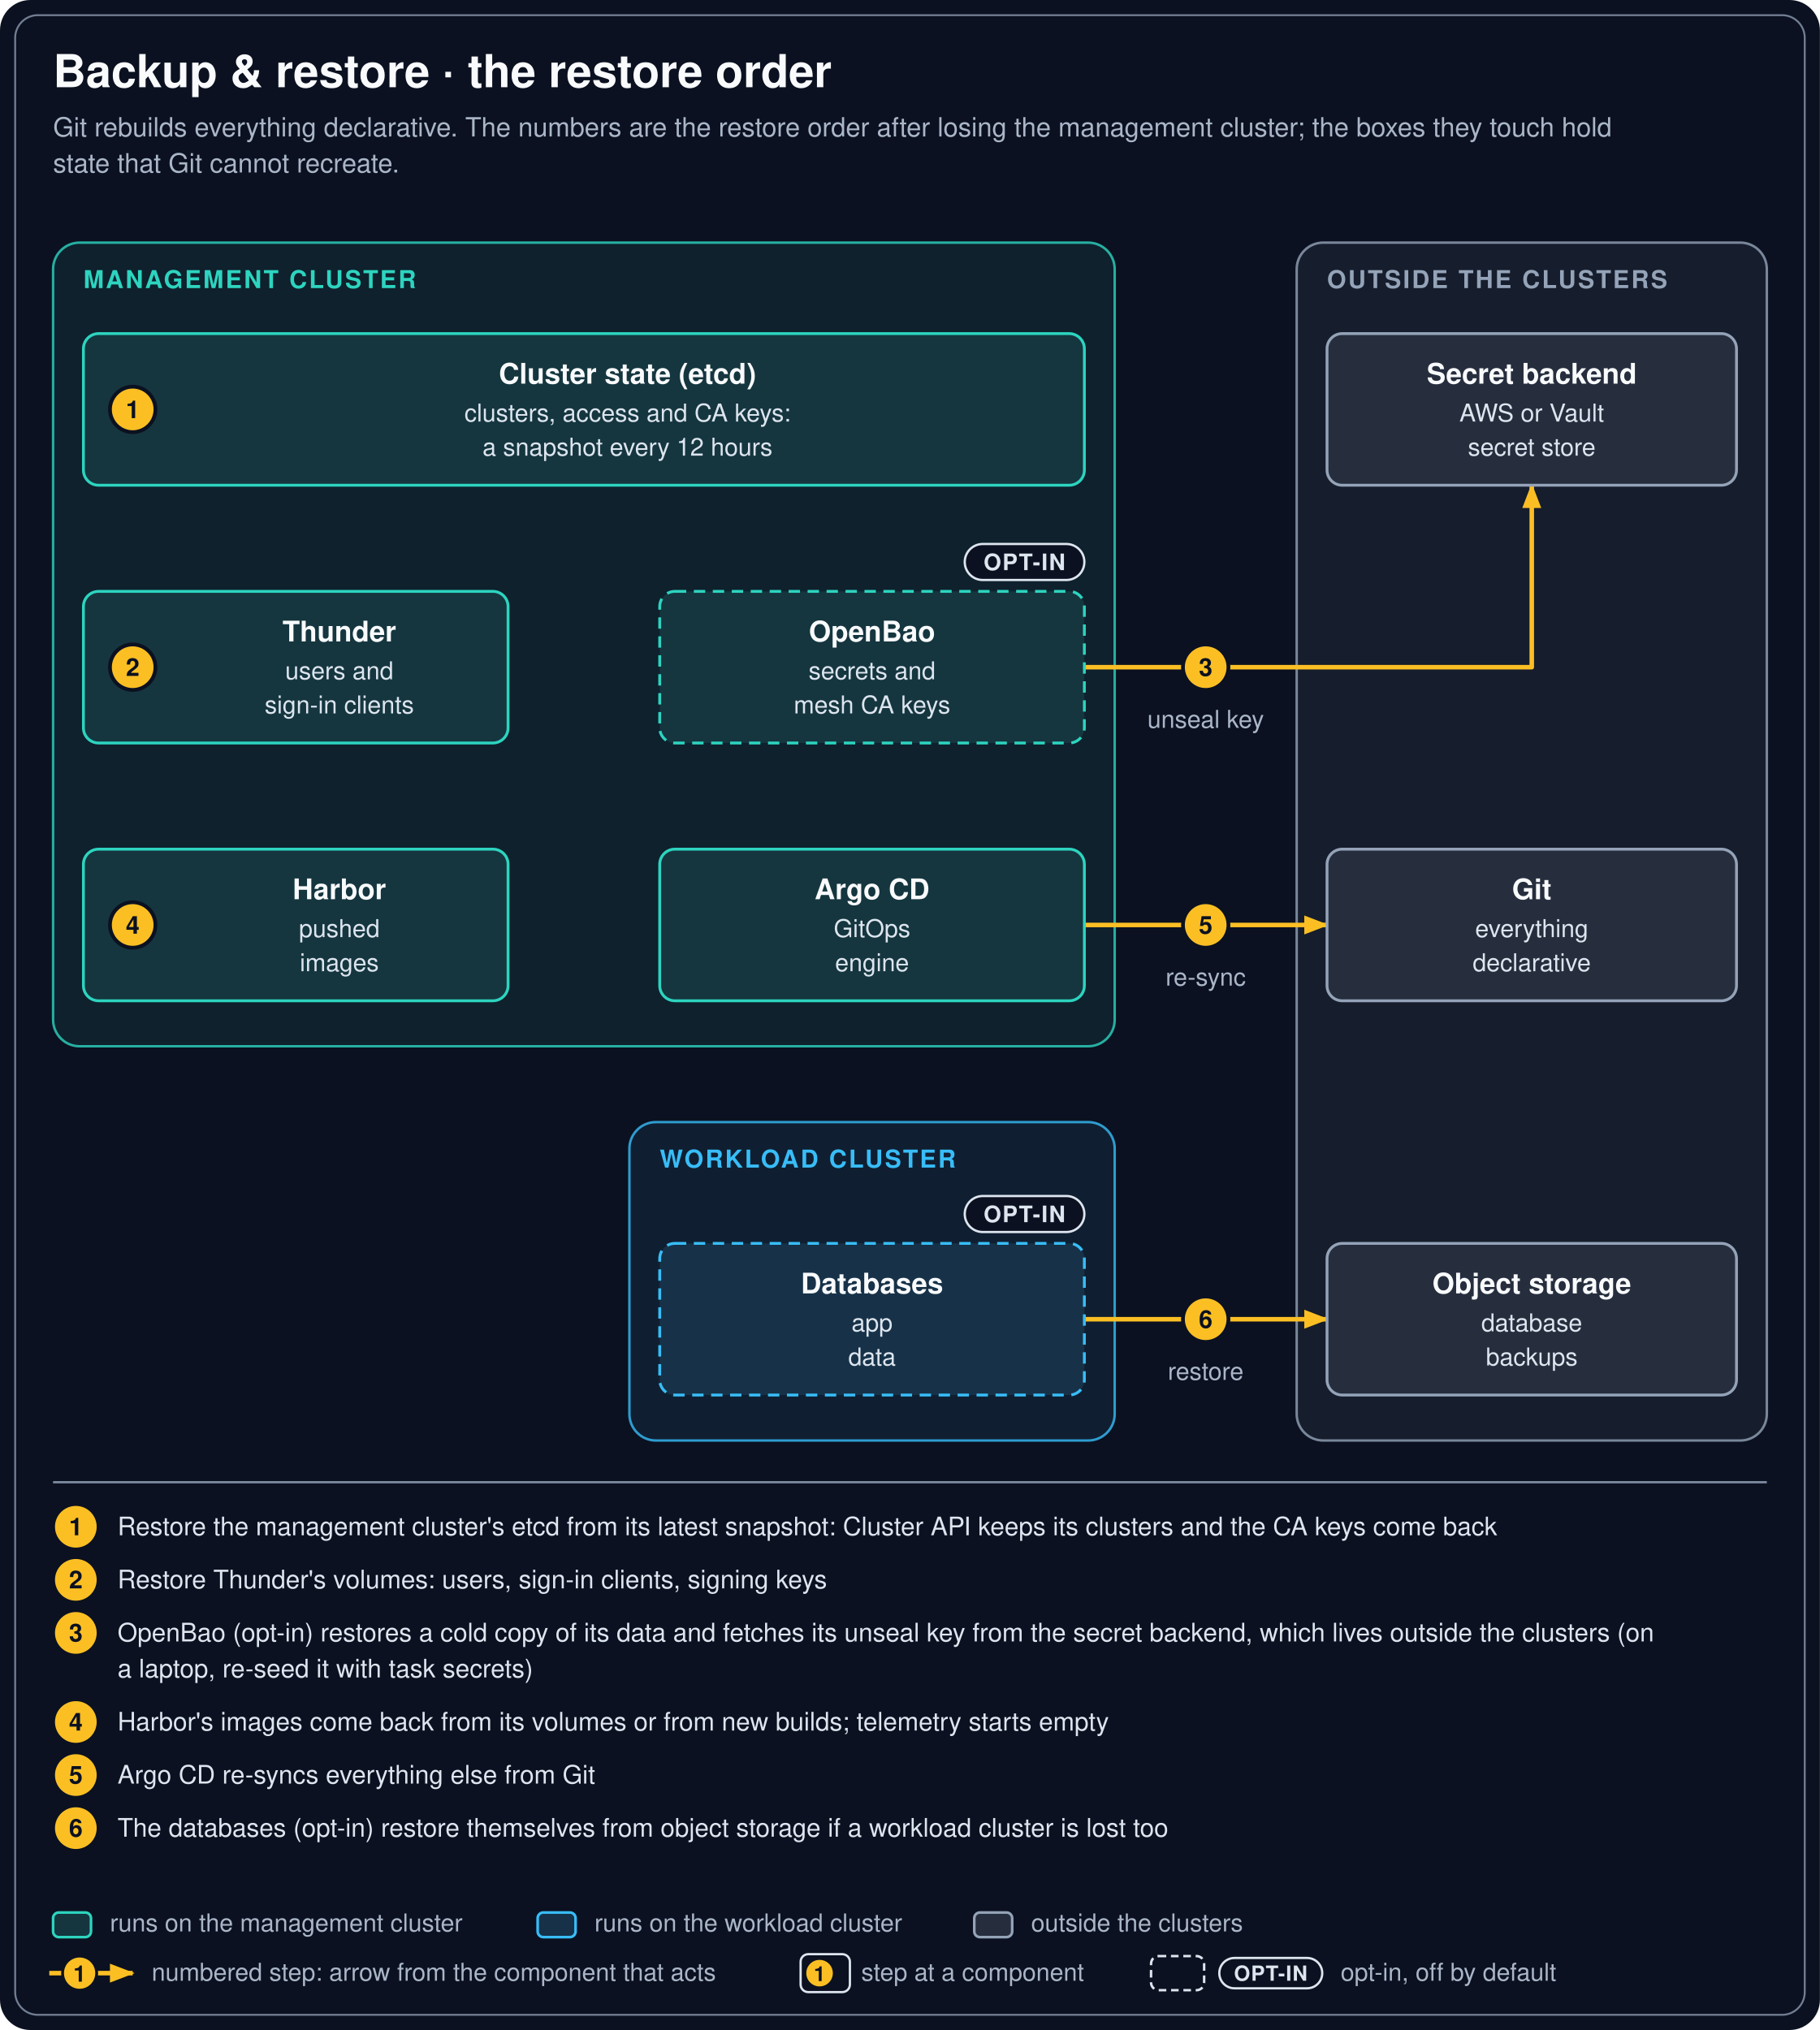
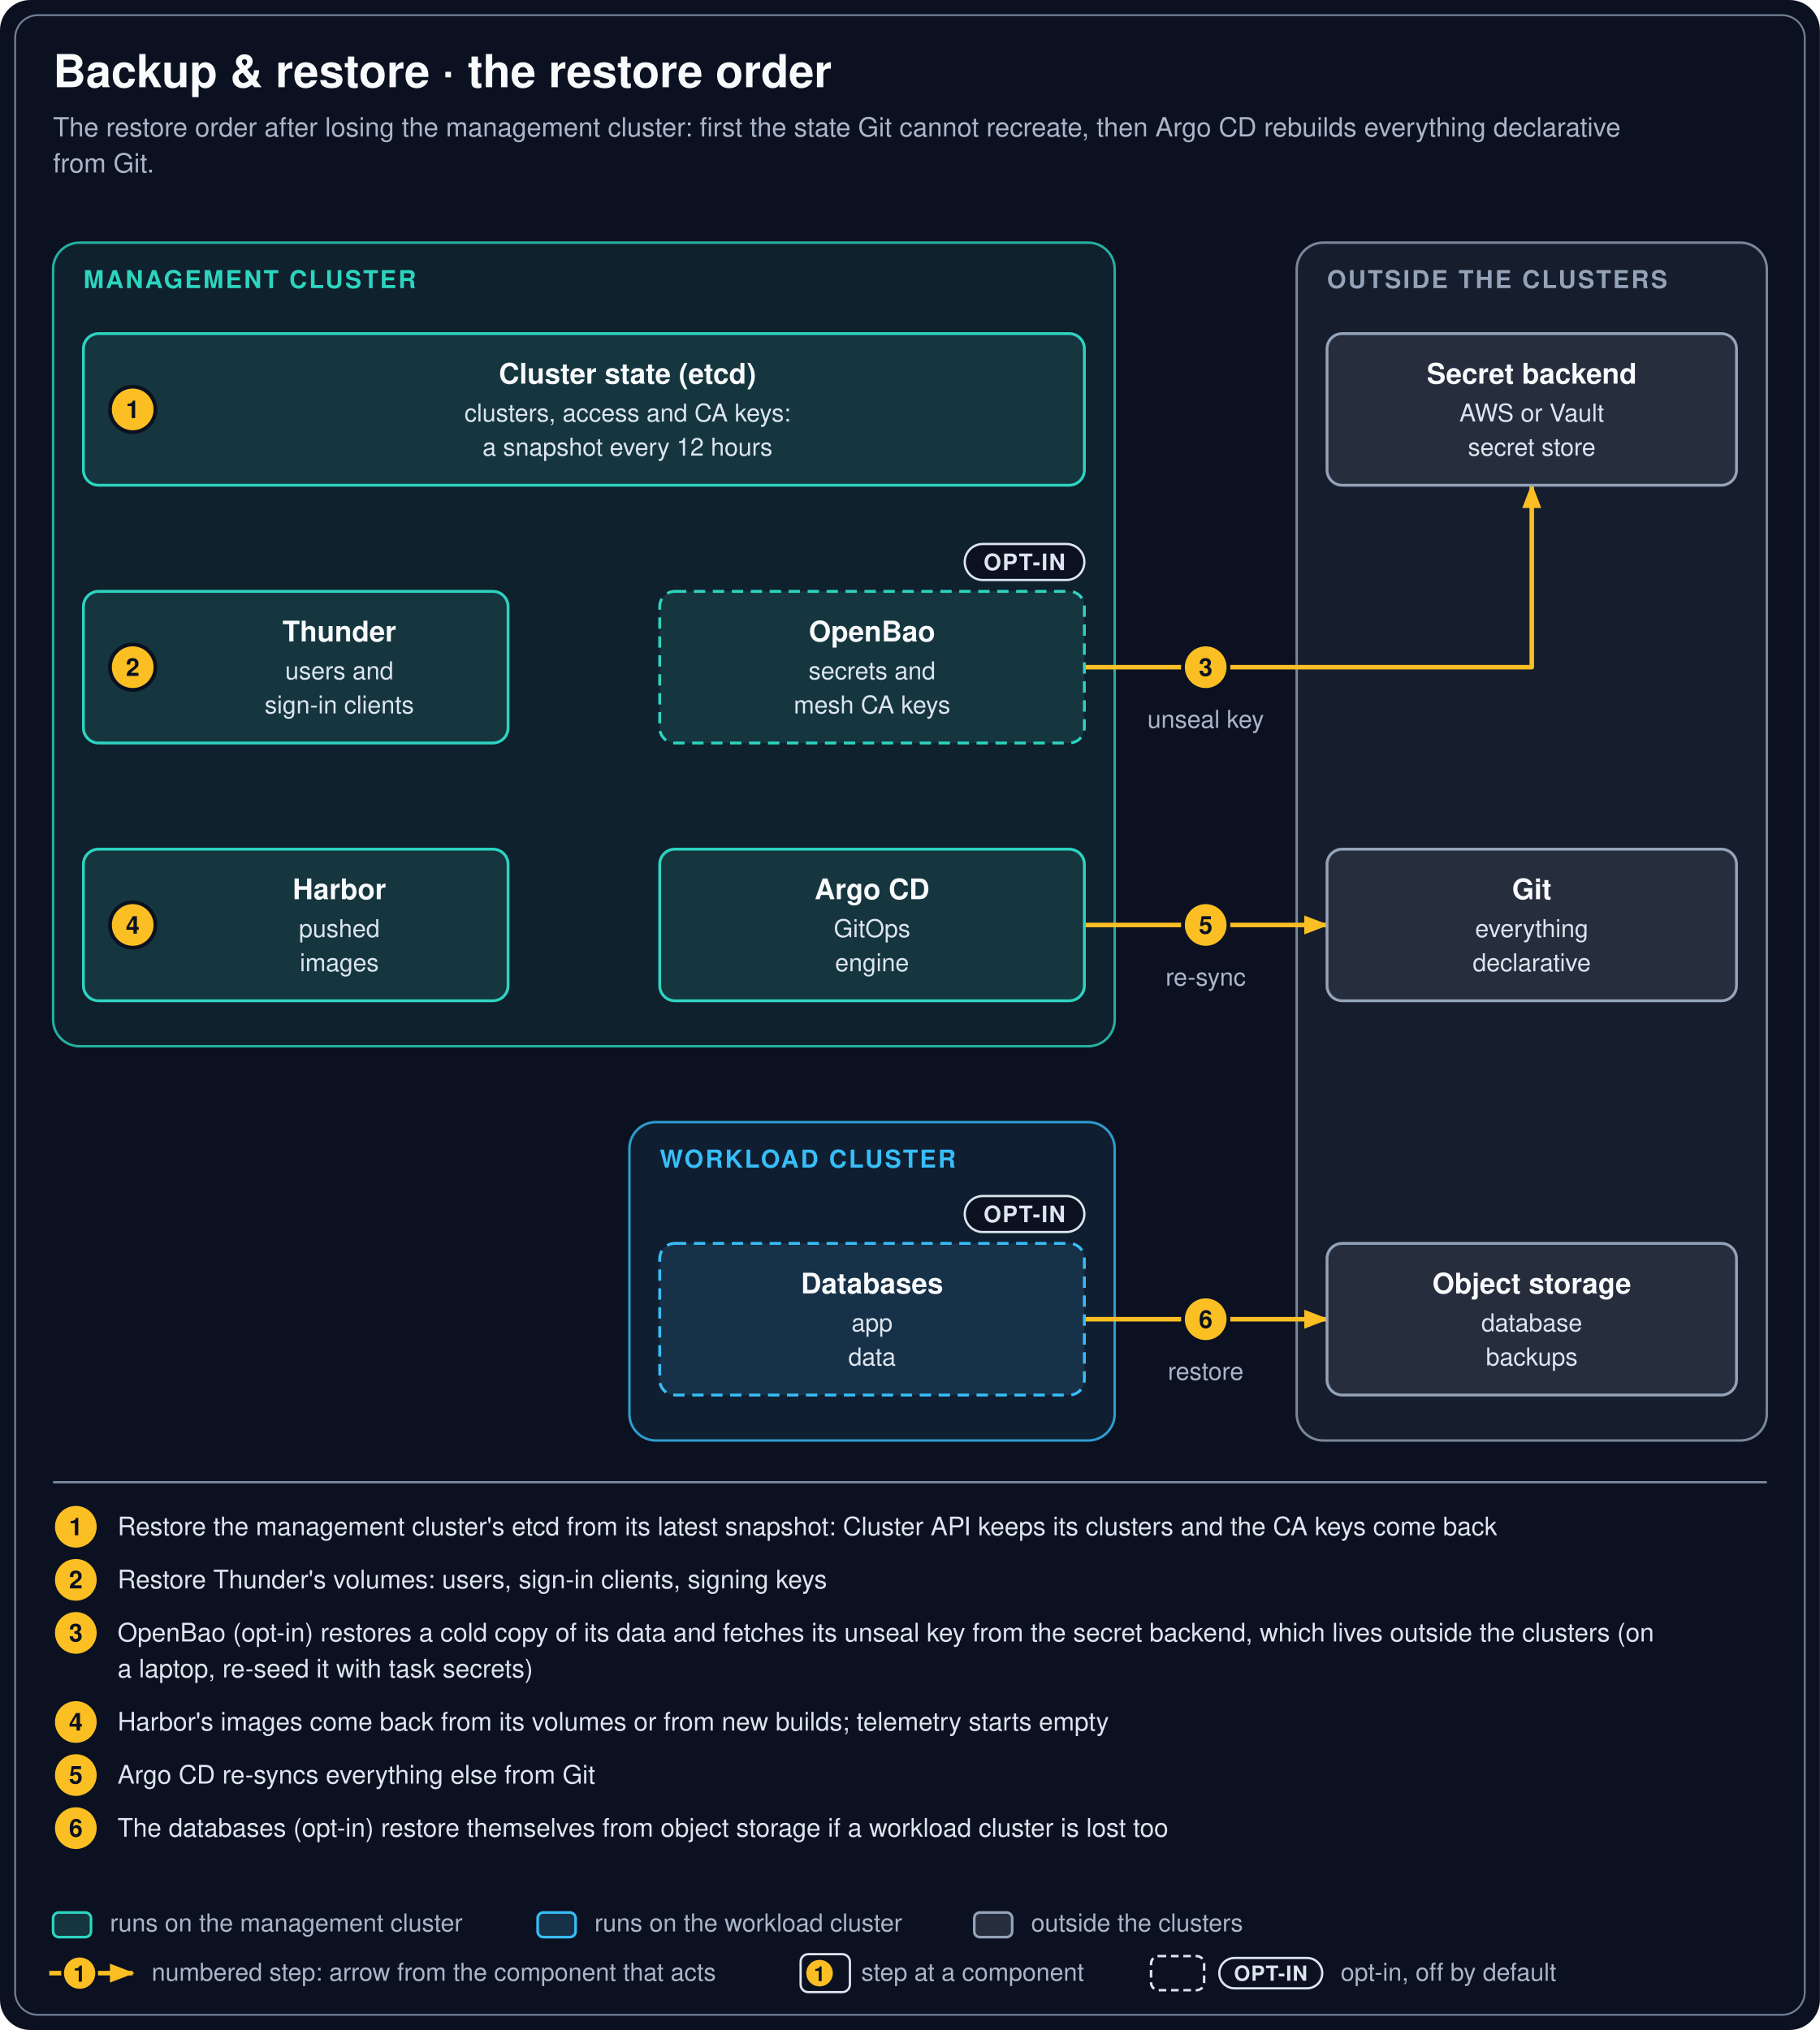
<svg xmlns="http://www.w3.org/2000/svg" width="960" height="1071" viewBox="0 0 960 1071" role="img" aria-label="Backup &amp; restore · the restore order">
  <style>.s{font-family:'Segoe UI','Helvetica Neue',Helvetica,Arial,'Liberation Sans',sans-serif}.m{font-family:'JetBrains Mono',SFMono-Regular,Menlo,Consolas,'Liberation Mono',monospace}.fx{fill:none;stroke-width:3.4;stroke-linecap:round;stroke-dasharray:4 10;opacity:0;animation:fxdash .9s linear infinite,fxseq 9.10s linear infinite both}@keyframes fxdash{to{stroke-dashoffset:-14}}@keyframes fxseq{0%{opacity:0}3%{opacity:1}29.0%{opacity:1}34.0%{opacity:0}100%{opacity:0}}@media (prefers-reduced-motion:reduce){.fx{animation:none;opacity:0}}</style>
  <defs>
    <marker id="ahfbbf24" markerWidth="13" markerHeight="10" refX="12" refY="5" orient="auto" markerUnits="userSpaceOnUse">
      <path d="M0,0 L13,5 L0,10 z" fill="#fbbf24" />
    </marker>
    <marker id="asfbbf24" markerWidth="13" markerHeight="10" refX="1" refY="5" orient="auto" markerUnits="userSpaceOnUse">
      <path d="M13,0 L0,5 L13,10 z" fill="#fbbf24" />
    </marker>
  </defs>
  <rect width="960" height="1071" rx="16" fill="#0b1120" />
  <rect x="8" y="8" width="944" height="1055" rx="12" fill="none" stroke="#8b9ab0" stroke-opacity=".8" />
  <rect x="28" y="128" width="560" height="424" rx="14" fill="#0e212d" stroke="#2dd4bf" stroke-opacity=".8" stroke-width="1.3" />
  <text class="s" x="44.0" y="152.0" font-size="13" fill="#2dd4bf" font-weight="700" letter-spacing="1.0">MANAGEMENT CLUSTER</text>
  <rect x="332" y="592" width="256" height="168" rx="14" fill="#0f1f31" stroke="#38bdf8" stroke-opacity=".8" stroke-width="1.3" />
  <text class="s" x="348.0" y="616.0" font-size="13" fill="#38bdf8" font-weight="700" letter-spacing="1.0">WORKLOAD CLUSTER</text>
  <rect x="684" y="128" width="248" height="632" rx="14" fill="#161d2c" stroke="#94a3b8" stroke-opacity=".8" stroke-width="1.3" />
  <text class="s" x="700.0" y="152.0" font-size="13" fill="#94a3b8" font-weight="700" letter-spacing="1.0">OUTSIDE THE CLUSTERS</text>
  <path d="M 572.0 352.0 L 808.0 352.0 L 808.0 256.0" fill="none" stroke="#fbbf24" stroke-width="2.4" stroke-linejoin="round" marker-end="url(#ahfbbf24)" />
  <path d="M 572.0 488.0 L 700.0 488.0" fill="none" stroke="#fbbf24" stroke-width="2.4" stroke-linejoin="round" marker-end="url(#ahfbbf24)" />
  <path d="M 572.0 696.0 L 700.0 696.0" fill="none" stroke="#fbbf24" stroke-width="2.4" stroke-linejoin="round" marker-end="url(#ahfbbf24)" />
  <path class="fx" d="M 572.0 352.0 L 808.0 352.0 L 808.0 256.0" stroke="#fde5a7" style="animation-delay:0s,2.20s" />
  <path class="fx" d="M 572.0 488.0 L 700.0 488.0" stroke="#fde5a7" style="animation-delay:0s,4.40s" />
  <path class="fx" d="M 572.0 696.0 L 700.0 696.0" stroke="#fde5a7" style="animation-delay:0s,5.50s" />
  <rect x="44" y="176" width="528" height="80" rx="8" fill="#15363f" stroke="#2dd4bf" stroke-width="1.5" />
  <text class="s" x="331.0" y="202.4" font-size="15" fill="#f8fafc" font-weight="600" text-anchor="middle">Cluster state (etcd)</text>
  <text class="s" x="331.0" y="222.4" font-size="13" fill="#dde5ef" text-anchor="middle">clusters, access and CA keys:</text>
  <text class="s" x="331.0" y="240.4" font-size="13" fill="#dde5ef" text-anchor="middle">a snapshot every 12 hours</text>
  <rect x="700" y="176" width="216" height="80" rx="8" fill="#262e3e" stroke="#94a3b8" stroke-width="1.5" />
  <text class="s" x="808.0" y="202.4" font-size="15" fill="#f8fafc" font-weight="600" text-anchor="middle">Secret backend</text>
  <text class="s" x="808.0" y="222.4" font-size="13" fill="#dde5ef" text-anchor="middle">AWS or Vault</text>
  <text class="s" x="808.0" y="240.4" font-size="13" fill="#dde5ef" text-anchor="middle">secret store</text>
  <rect x="44" y="312" width="224" height="80" rx="8" fill="#15363f" stroke="#2dd4bf" stroke-width="1.5" />
  <text class="s" x="179.0" y="338.4" font-size="15" fill="#f8fafc" font-weight="600" text-anchor="middle">Thunder</text>
  <text class="s" x="179.0" y="358.4" font-size="13" fill="#dde5ef" text-anchor="middle">users and</text>
  <text class="s" x="179.0" y="376.4" font-size="13" fill="#dde5ef" text-anchor="middle">sign-in clients</text>
  <rect x="348" y="312" width="224" height="80" rx="8" fill="#15363f" stroke="#2dd4bf" stroke-width="1.5" stroke-dasharray="6 4" />
  <text class="s" x="460.0" y="338.4" font-size="15" fill="#f8fafc" font-weight="600" text-anchor="middle">OpenBao</text>
  <text class="s" x="460.0" y="358.4" font-size="13" fill="#dde5ef" text-anchor="middle">secrets and</text>
  <text class="s" x="460.0" y="376.4" font-size="13" fill="#dde5ef" text-anchor="middle">mesh CA keys</text>
  <rect x="508.9" y="287" width="63.1" height="19" rx="9.5" fill="#0b1120" stroke="#dde5ef" stroke-width="1.2" />
  <text class="s" x="540.4" y="300.8" font-size="12" font-weight="700" fill="#dde5ef" text-anchor="middle" letter-spacing="0.6">OPT-IN</text>
  <rect x="44" y="448" width="224" height="80" rx="8" fill="#15363f" stroke="#2dd4bf" stroke-width="1.5" />
  <text class="s" x="179.0" y="474.4" font-size="15" fill="#f8fafc" font-weight="600" text-anchor="middle">Harbor</text>
  <text class="s" x="179.0" y="494.4" font-size="13" fill="#dde5ef" text-anchor="middle">pushed</text>
  <text class="s" x="179.0" y="512.4" font-size="13" fill="#dde5ef" text-anchor="middle">images</text>
  <rect x="348" y="448" width="224" height="80" rx="8" fill="#15363f" stroke="#2dd4bf" stroke-width="1.5" />
  <text class="s" x="460.0" y="474.4" font-size="15" fill="#f8fafc" font-weight="600" text-anchor="middle">Argo CD</text>
  <text class="s" x="460.0" y="494.4" font-size="13" fill="#dde5ef" text-anchor="middle">GitOps</text>
  <text class="s" x="460.0" y="512.4" font-size="13" fill="#dde5ef" text-anchor="middle">engine</text>
  <rect x="700" y="448" width="216" height="80" rx="8" fill="#262e3e" stroke="#94a3b8" stroke-width="1.5" />
  <text class="s" x="808.0" y="474.4" font-size="15" fill="#f8fafc" font-weight="600" text-anchor="middle">Git</text>
  <text class="s" x="808.0" y="494.4" font-size="13" fill="#dde5ef" text-anchor="middle">everything</text>
  <text class="s" x="808.0" y="512.4" font-size="13" fill="#dde5ef" text-anchor="middle">declarative</text>
  <rect x="348" y="656" width="224" height="80" rx="8" fill="#173248" stroke="#38bdf8" stroke-width="1.5" stroke-dasharray="6 4" />
  <text class="s" x="460.0" y="682.4" font-size="15" fill="#f8fafc" font-weight="600" text-anchor="middle">Databases</text>
  <text class="s" x="460.0" y="702.4" font-size="13" fill="#dde5ef" text-anchor="middle">app</text>
  <text class="s" x="460.0" y="720.4" font-size="13" fill="#dde5ef" text-anchor="middle">data</text>
  <rect x="508.9" y="631" width="63.1" height="19" rx="9.5" fill="#0b1120" stroke="#dde5ef" stroke-width="1.2" />
  <text class="s" x="540.4" y="644.8" font-size="12" font-weight="700" fill="#dde5ef" text-anchor="middle" letter-spacing="0.6">OPT-IN</text>
  <rect x="700" y="656" width="216" height="80" rx="8" fill="#262e3e" stroke="#94a3b8" stroke-width="1.5" />
  <text class="s" x="808.0" y="682.4" font-size="15" fill="#f8fafc" font-weight="600" text-anchor="middle">Object storage</text>
  <text class="s" x="808.0" y="702.4" font-size="13" fill="#dde5ef" text-anchor="middle">database</text>
  <text class="s" x="808.0" y="720.4" font-size="13" fill="#dde5ef" text-anchor="middle">backups</text>
  <text class="s" x="28.0" y="46.0" font-size="24" fill="#f8fafc" font-weight="700">Backup &amp; restore · the restore order</text>
-   <text class="s" x="28.0" y="72.0" font-size="14" fill="#aab6c8">Git rebuilds everything declarative. The numbers are the restore order after losing the management cluster; the boxes they touch hold</text>
-   <text class="s" x="28.0" y="91.0" font-size="14" fill="#aab6c8">state that Git cannot recreate.</text>
+   <text class="s" x="28.0" y="72.0" font-size="14" fill="#aab6c8">The restore order after losing the management cluster: first the state Git cannot recreate, then Argo CD rebuilds everything declarative</text>
+   <text class="s" x="28.0" y="91.0" font-size="14" fill="#aab6c8">from Git.</text>
  <circle cx="70.0" cy="216.0" r="12" fill="#fbbf24" stroke="#0b1120" stroke-width="2" />
  <text class="s" x="70.0" y="220.6" font-size="13" font-weight="700" fill="#0b1120" text-anchor="middle">1</text>
  <circle cx="70.0" cy="352.0" r="12" fill="#fbbf24" stroke="#0b1120" stroke-width="2" />
  <text class="s" x="70.0" y="356.6" font-size="13" font-weight="700" fill="#0b1120" text-anchor="middle">2</text>
  <circle cx="70.0" cy="488.0" r="12" fill="#fbbf24" stroke="#0b1120" stroke-width="2" />
  <text class="s" x="70.0" y="492.6" font-size="13" font-weight="700" fill="#0b1120" text-anchor="middle">4</text>
  <rect x="599.1" y="370.0" width="73.9" height="20.0" rx="3" fill="#0b1120" />
  <text class="s" x="636.0" y="384.0" font-size="13" fill="#aab6c8" text-anchor="middle">unseal key</text>
  <circle cx="636.0" cy="352.0" r="12" fill="#fbbf24" stroke="#0b1120" stroke-width="2" />
  <text class="s" x="636.0" y="356.6" font-size="13" font-weight="700" fill="#0b1120" text-anchor="middle">3</text>
  <rect x="609.4" y="506.0" width="53.2" height="20.0" rx="3" fill="#0b1120" />
  <text class="s" x="636.0" y="520.0" font-size="13" fill="#aab6c8" text-anchor="middle">re-sync</text>
  <circle cx="636.0" cy="488.0" r="12" fill="#fbbf24" stroke="#0b1120" stroke-width="2" />
  <text class="s" x="636.0" y="492.6" font-size="13" font-weight="700" fill="#0b1120" text-anchor="middle">5</text>
  <rect x="610.6" y="714.0" width="50.9" height="20.0" rx="3" fill="#0b1120" />
  <text class="s" x="636.0" y="728.0" font-size="13" fill="#aab6c8" text-anchor="middle">restore</text>
  <circle cx="636.0" cy="696.0" r="12" fill="#fbbf24" stroke="#0b1120" stroke-width="2" />
  <text class="s" x="636.0" y="700.6" font-size="13" font-weight="700" fill="#0b1120" text-anchor="middle">6</text>
  <line x1="28" y1="782" x2="932" y2="782" stroke="#7c8aa0" stroke-width="1.2" />
  <circle cx="40" cy="805.5" r="11" fill="#fbbf24" />
  <text class="s" x="40" y="810" font-size="13" font-weight="700" fill="#0b1120" text-anchor="middle">1</text>
  <text class="s" x="62.0" y="810.0" font-size="13.5" fill="#dde5ef">Restore the management cluster's etcd from its latest snapshot: Cluster API keeps its clusters and the CA keys come back</text>
  <circle cx="40" cy="833.5" r="11" fill="#fbbf24" />
  <text class="s" x="40" y="838" font-size="13" font-weight="700" fill="#0b1120" text-anchor="middle">2</text>
  <text class="s" x="62.0" y="838.0" font-size="13.5" fill="#dde5ef">Restore Thunder's volumes: users, sign-in clients, signing keys</text>
  <circle cx="40" cy="861.5" r="11" fill="#fbbf24" />
  <text class="s" x="40" y="866" font-size="13" font-weight="700" fill="#0b1120" text-anchor="middle">3</text>
  <text class="s" x="62.0" y="866.0" font-size="13.5" fill="#dde5ef">OpenBao (opt-in) restores a cold copy of its data and fetches its unseal key from the secret backend, which lives outside the clusters (on</text>
  <text class="s" x="62.0" y="885.0" font-size="13.5" fill="#dde5ef">a laptop, re-seed it with task secrets)</text>
  <circle cx="40" cy="908.5" r="11" fill="#fbbf24" />
  <text class="s" x="40" y="913" font-size="13" font-weight="700" fill="#0b1120" text-anchor="middle">4</text>
  <text class="s" x="62.0" y="913.0" font-size="13.5" fill="#dde5ef">Harbor's images come back from its volumes or from new builds; telemetry starts empty</text>
  <circle cx="40" cy="936.5" r="11" fill="#fbbf24" />
  <text class="s" x="40" y="941" font-size="13" font-weight="700" fill="#0b1120" text-anchor="middle">5</text>
  <text class="s" x="62.0" y="941.0" font-size="13.5" fill="#dde5ef">Argo CD re-syncs everything else from Git</text>
  <circle cx="40" cy="964.5" r="11" fill="#fbbf24" />
  <text class="s" x="40" y="969" font-size="13" font-weight="700" fill="#0b1120" text-anchor="middle">6</text>
  <text class="s" x="62.0" y="969.0" font-size="13.5" fill="#dde5ef">The databases (opt-in) restore themselves from object storage if a workload cluster is lost too</text>
  <rect x="28" y="1009" width="20" height="13" rx="3" fill="#15363f" stroke="#2dd4bf" stroke-width="1.4" />
  <text class="s" x="58.0" y="1019.0" font-size="13" fill="#aab6c8">runs on the management cluster</text>
  <rect x="283.605" y="1009" width="20" height="13" rx="3" fill="#173248" stroke="#38bdf8" stroke-width="1.4" />
  <text class="s" x="313.6" y="1019.0" font-size="13" fill="#aab6c8">runs on the workload cluster</text>
  <rect x="513.924" y="1009" width="20" height="13" rx="3" fill="#262e3e" stroke="#94a3b8" stroke-width="1.4" />
  <text class="s" x="543.9" y="1019.0" font-size="13" fill="#aab6c8">outside the clusters</text>
  <path d="M 26 1041 L 70 1041" stroke="#fbbf24" stroke-width="2.4" marker-end="url(#ahfbbf24)" />
  <circle cx="42" cy="1041" r="9" fill="#fbbf24" stroke="#0b1120" stroke-width="1.5" />
  <text class="s" x="42" y="1045.5" font-size="12" font-weight="700" fill="#0b1120" text-anchor="middle">1</text>
  <text class="s" x="80.0" y="1045.0" font-size="13" fill="#aab6c8">numbered step: arrow from the component that acts</text>
  <rect x="422.32" y="1031" width="26" height="20" rx="4" fill="none" stroke="#dde5ef" stroke-width="1.2" />
  <circle cx="432.32" cy="1041" r="7" fill="#fbbf24" />
  <text class="s" x="432.32" y="1045.2" font-size="11" font-weight="700" fill="#0b1120" text-anchor="middle">1</text>
  <text class="s" x="454.3" y="1045.0" font-size="13" fill="#aab6c8">step at a component</text>
  <g>
    <rect x="607.18" y="1032" width="28" height="18" rx="4" fill="none" stroke="#dde5ef" stroke-width="1.3" stroke-dasharray="4 2.5" />
    <rect x="643.18" y="1033" width="54.3" height="16" rx="8" fill="none" stroke="#dde5ef" stroke-width="1.2" />
    <text class="s" x="670.3" y="1045" font-size="11" font-weight="700" fill="#dde5ef" text-anchor="middle" letter-spacing="0.4">OPT-IN</text>
  </g>
  <text class="s" x="707.2" y="1045.0" font-size="13" fill="#aab6c8">opt-in, off by default</text>
</svg>
